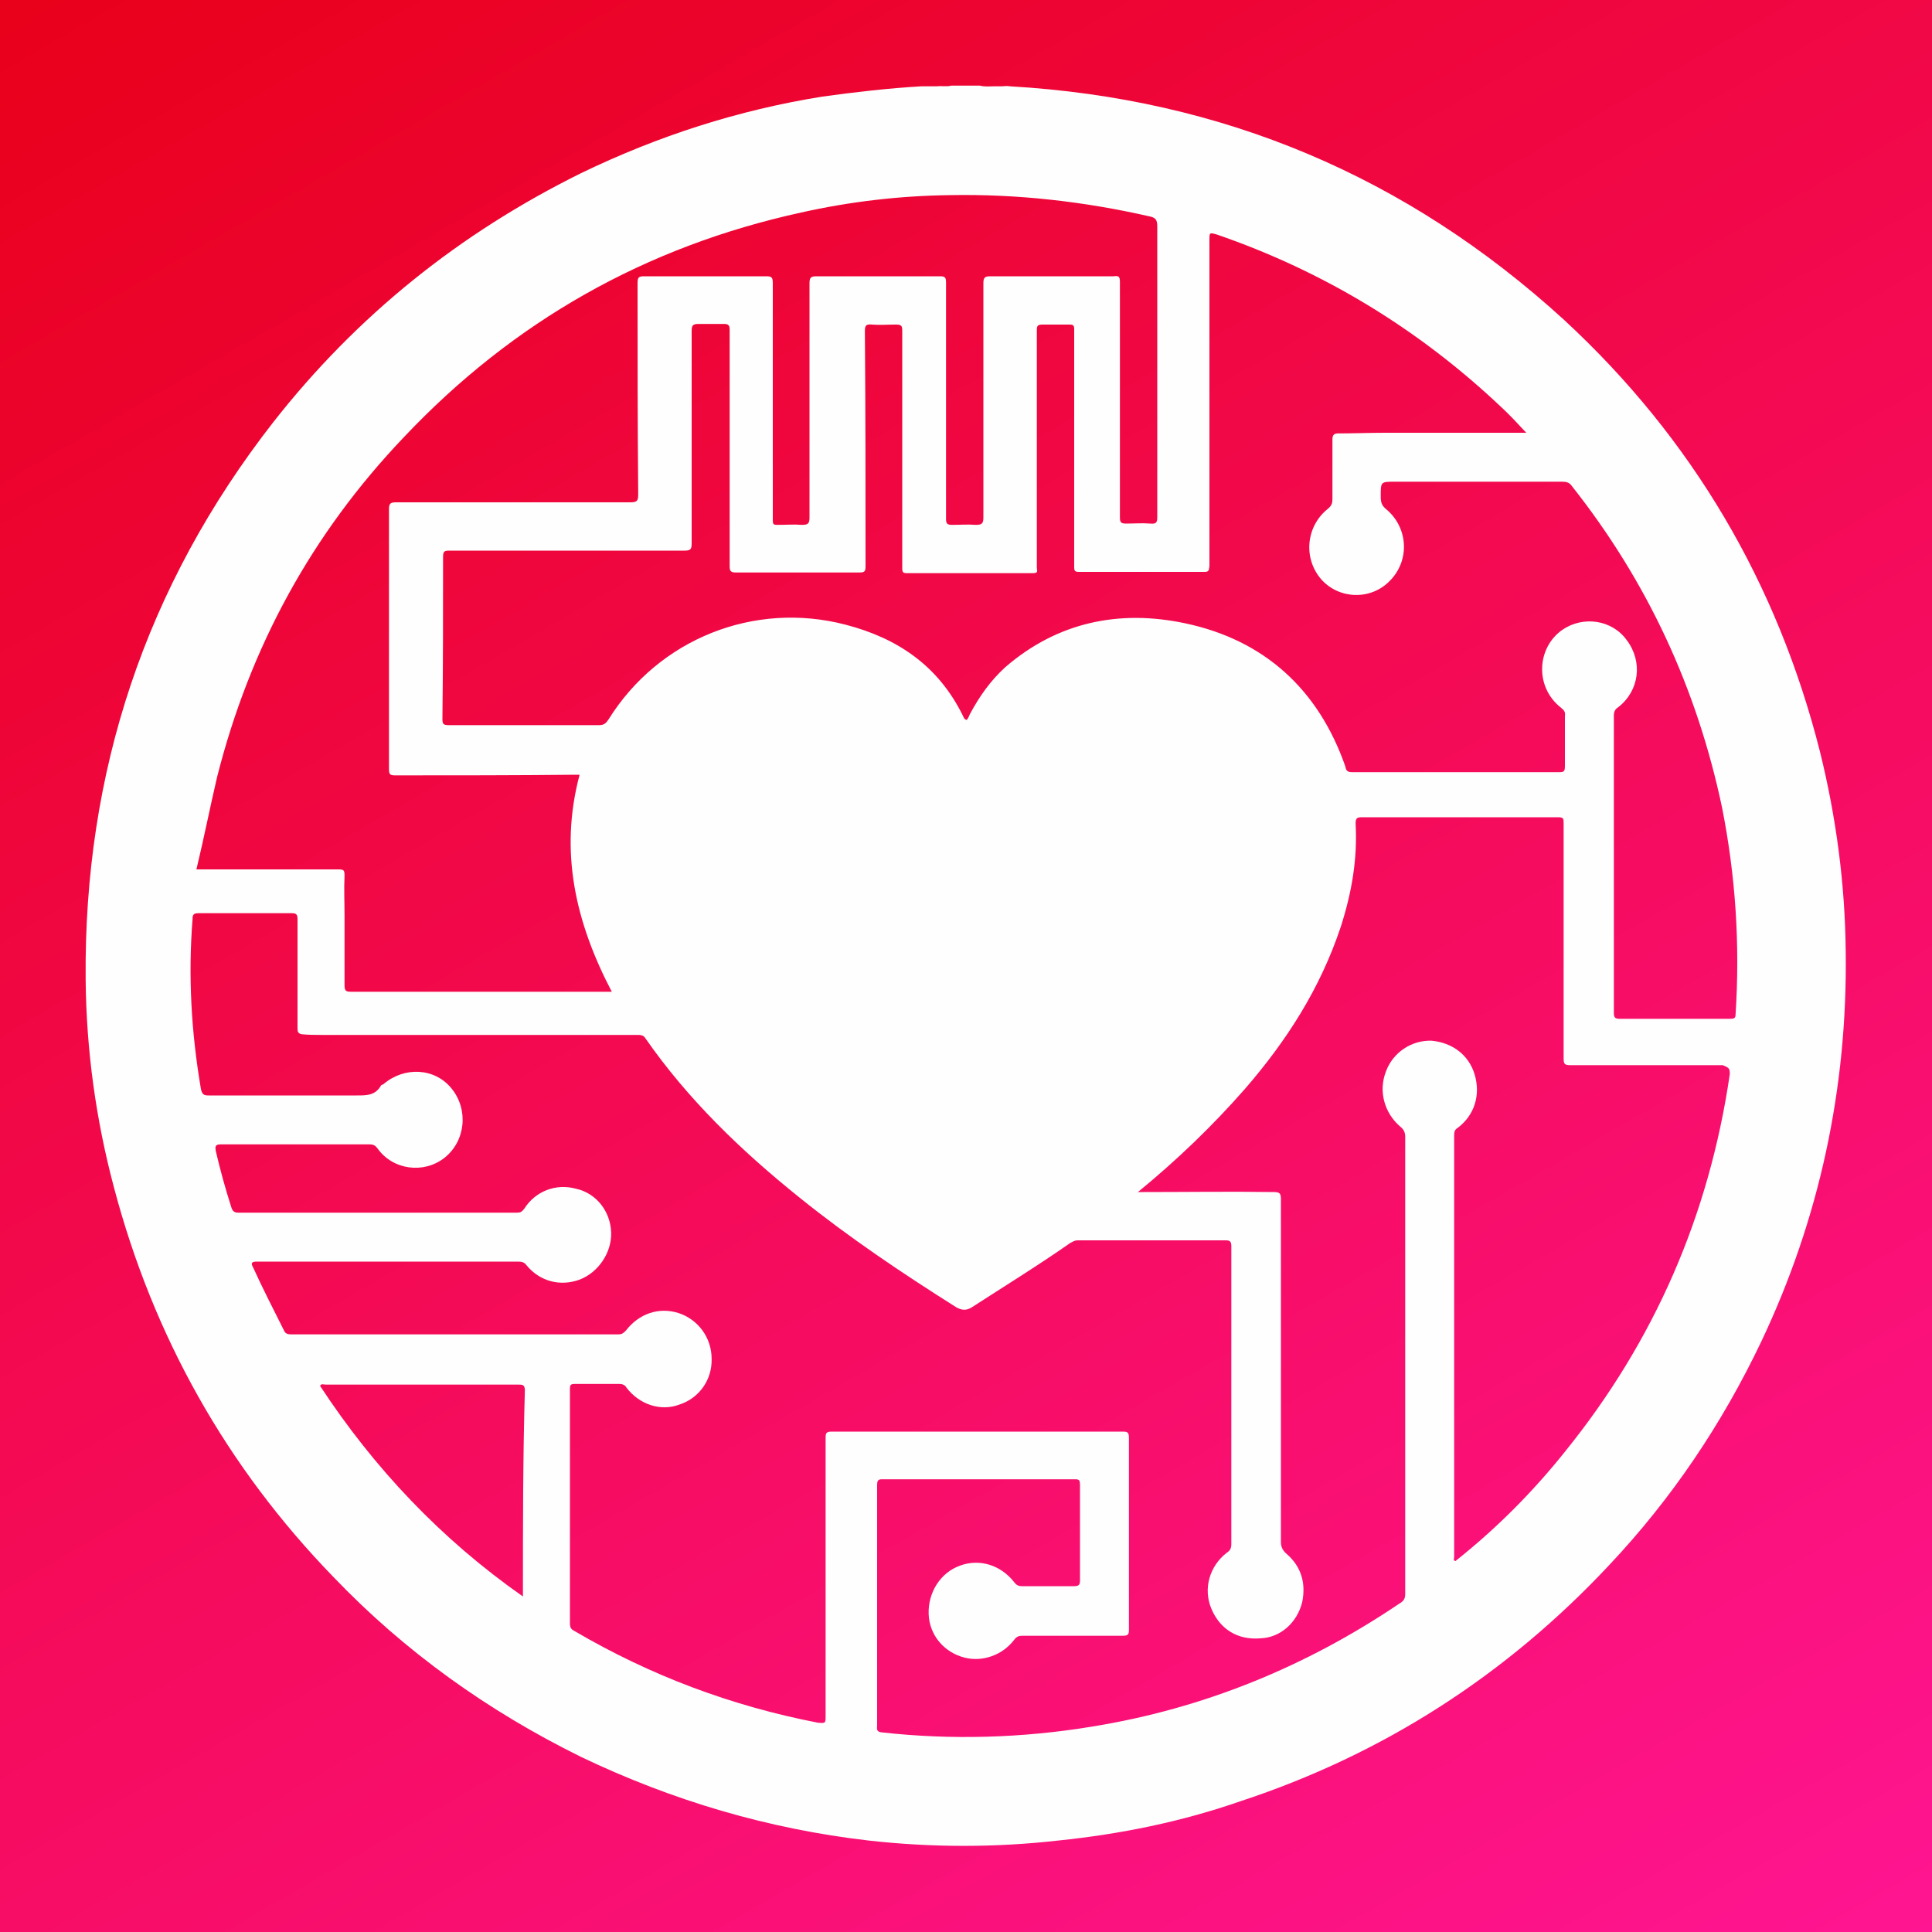
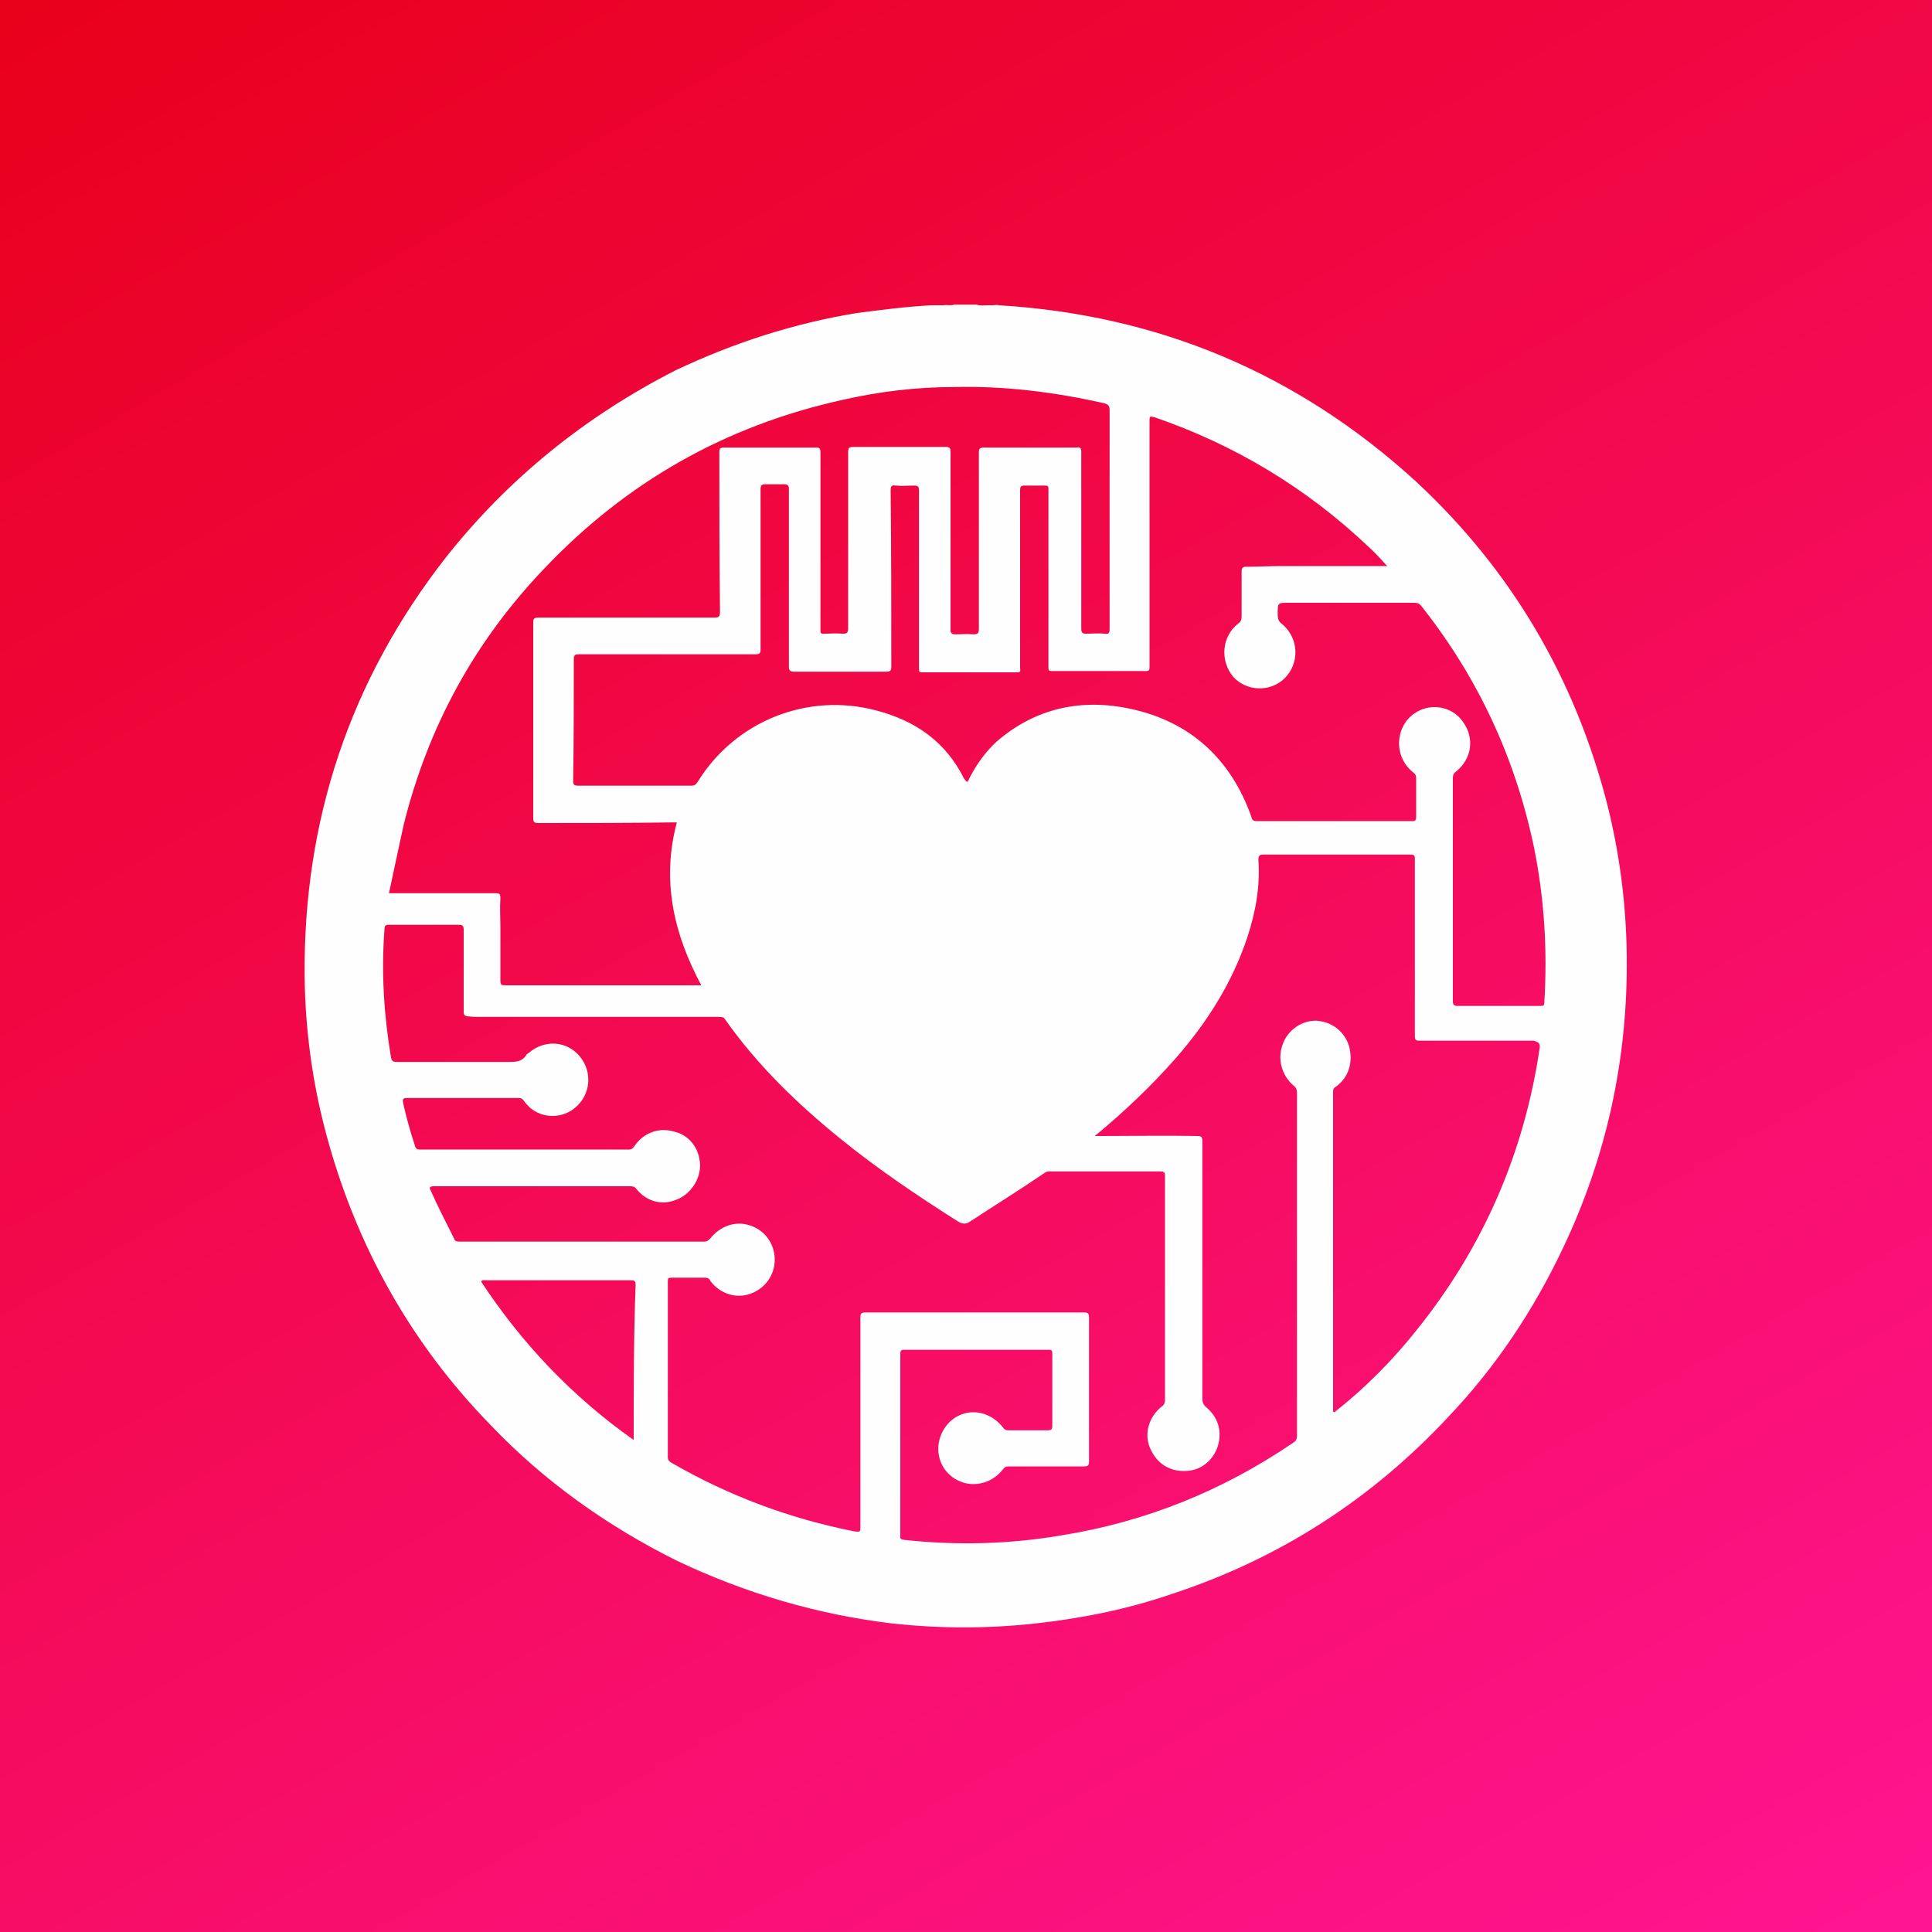
<svg xmlns="http://www.w3.org/2000/svg" version="1.1" id="Layer_1" x="0px" y="0px" viewBox="0 0 300 300" style="enable-background:new 0 0 300 300;" xml:space="preserve">
  <style type="text/css">
	.st0{fill:url(#SVGID_1_);}
	.st1{fill:#FEFEFE;}
</style>
-   <linearGradient id="SVGID_1_" gradientUnits="userSpaceOnUse" x1="47.548" y1="327.452" x2="252.452" y2="-27.452" gradientTransform="matrix(1 0 0 -1 0 300)">
+   <linearGradient id="SVGID_1_" gradientUnits="userSpaceOnUse" x1="47.548" y1="-227.452" x2="252.452" y2="127.452" gradientTransform="matrix(1 0 0 1 0 200)">
    <stop offset="0" style="stop-color:#E9001A" />
    <stop offset="1" style="stop-color:#FF1591" />
  </linearGradient>
  <rect class="st0" width="300" height="300" />
-   <path class="st1" d="M286.6,147.7c-0.1-10.5-1.5-20.9-4-31c-6.6-26.1-19.8-48.6-39.7-67c-24.4-22.3-53.1-34.4-86.1-36.3  c-0.4-0.1-0.9,0-1.2,0s-0.9,0-1.2,0c-0.7,0-1.5,0.1-2.2-0.1c-1.5,0-2.9,0-4.5,0c-0.7,0.2-1.5,0-2.2,0.1c-0.4,0-0.9,0-1.2,0  s-0.9,0-1.2,0c-5.2,0.3-10.3,0.9-15.4,1.6c-13.1,2.1-25.5,6.1-37.5,11.9C71.4,36.2,55.4,49,42.4,65.6C22.6,91,13,119.9,13.3,152.1  c0.1,11,1.6,21.8,4.4,32.3c6.1,23.1,17.5,43.4,34.1,60.5c11.1,11.6,24,20.8,38.4,27.9c14.2,6.8,29.1,11.2,44.7,13  c9.8,1.1,19.7,1.1,29.4,0c9.7-1,19.1-2.9,28.3-6.1c22.2-7.3,41.3-19.6,57.3-36.7c9.7-10.3,17.5-21.9,23.6-34.7  C282.5,189.3,286.9,169,286.6,147.7z M33.7,120.7c5.1-20.2,14.7-37.8,29-52.8c17-18,37.5-29.6,61.7-34.9c7.6-1.7,15.3-2.6,23.1-2.7  c10.5-0.2,20.9,1,31,3.3c1,0.2,1.2,0.6,1.2,1.6c0,15,0,29.9,0,45c0,0.9-0.1,1.2-1.1,1.1c-1.2-0.1-2.4,0-3.8,0  c-0.7,0-0.9-0.2-0.9-0.9c0-8.4,0-17,0-25.4c0-3.8,0-7.6,0-11.2c0-0.9-0.2-1-1-0.9c-6.4,0-12.7,0-19.1,0c-0.9,0-1.1,0.2-1.1,1.1  c0,12.1,0,24.2,0,36.3c0,1-0.2,1.2-1.2,1.2c-1.2-0.1-2.4,0-3.7,0c-0.7,0-0.9-0.2-0.9-0.9c0-6.1,0-12.1,0-18.1c0-6.2,0-12.3,0-18.6  c0-0.9-0.2-1-1-1c-6.4,0-12.7,0-19.1,0c-0.9,0-1.1,0.2-1.1,1.1c0,12.1,0,24.2,0,36.3c0,1-0.2,1.2-1.2,1.2c-1.2-0.1-2.4,0-3.8,0  c-0.6,0-0.7-0.1-0.7-0.7c0-1.5,0-2.9,0-4.4c0-10.8,0-21.5,0-32.4c0-1-0.2-1.1-1.1-1.1c-6.2,0-12.6,0-18.8,0C99.2,42.9,99,43,99,44  c0,10.9,0,21.9,0.1,32.7c0,1-0.1,1.3-1.2,1.3c-12.1,0-24.3,0-36.4,0c-0.9,0-1.1,0.2-1.1,1.1c0,13.4,0,26.9,0,40.3c0,0.9,0.2,1,1,1  c9.3,0,18.7,0,28-0.1c0.1,0,0.4,0,0.6,0c-3.2,12-0.6,23,5,33.7c-0.4,0-0.6,0-0.9,0c-13.2,0-26.3,0-39.5,0c-0.9,0-1.1-0.1-1.1-1.1  c0-3.7,0-7.2,0-10.8c0-2.1-0.1-4,0-6.1c0-0.9-0.1-1-1-1c-7,0-13.9,0-20.8,0c-0.4,0-0.7,0-1.2,0C31.7,130,32.6,125.4,33.7,120.7z   M81.2,247.4c0,0.1,0,0.2,0,0.5C68.5,239,58.1,228,49.7,215.2c0.2-0.4,0.5-0.2,0.9-0.2c10,0,19.9,0,29.9,0c0.6,0,1,0,1,0.9  C81.2,226.3,81.2,236.8,81.2,247.4z M268.6,166.8c-3.2,21.9-11.7,41.4-25.5,58.5c-5.1,6.4-10.8,12.1-17.1,17.1  c-0.4-0.1-0.2-0.4-0.2-0.6c0-21.9,0-43.7,0-65.5c0-0.6,0.1-0.9,0.6-1.2c2.6-2,3.5-5.1,2.6-8.2c-0.9-3.1-3.5-5-6.7-5.3  c-3.1-0.1-6,1.8-7.1,4.8c-1.2,3.1-0.2,6.5,2.3,8.6c0.5,0.4,0.7,0.9,0.7,1.5c0,23.7,0,47.4,0,71c0,0.7-0.2,1.1-0.9,1.5  c-14.5,9.8-30.4,16.3-47.7,19.1c-10.9,1.8-21.9,2.1-32.7,0.9c-0.9-0.1-0.7-0.6-0.7-1.1c0-9.3,0-18.7,0-28c0-3.1,0-6.1,0-9.3  c0-0.6,0.1-0.9,0.7-0.9c10,0,20,0,30.1,0c0.6,0,0.7,0.2,0.7,0.9c0,4.9,0,9.8,0,14.8c0,0.6-0.1,0.9-0.9,0.9c-2.7,0-5.4,0-8.1,0  c-0.6,0-0.9-0.2-1.2-0.6c-2.1-2.7-5.4-3.7-8.4-2.6c-3.1,1.1-5,4.2-4.9,7.5s2.4,6,5.6,6.8c2.8,0.7,5.9-0.4,7.7-2.8  c0.4-0.5,0.7-0.6,1.3-0.6c5.3,0,10.4,0,15.5,0c0.9,0,1-0.2,1-1c0-9.9,0-19.8,0-29.7c0-0.9-0.2-1-1-1c-15,0-30.1,0-45.1,0  c-0.9,0-1,0.2-1,1c0,14.4,0,28.8,0,43.1c0,1.2,0,1.2-1.2,1.1c-13.4-2.6-26-7.3-37.9-14.3c-0.4-0.2-0.6-0.5-0.6-1.1  c0-12.2,0-24.3,0-36.5c0-0.5,0.1-0.7,0.7-0.7c2.3,0,4.6,0,7,0c0.5,0,0.9,0.2,1.1,0.6c2,2.6,5.3,3.7,8.2,2.6c3.1-1,5.1-3.9,5-7.1  c0-3.3-2.1-6.1-5.1-7.1c-3.1-1-6.2,0.1-8.2,2.7c-0.4,0.4-0.6,0.6-1.2,0.6c-17,0-33.8,0-50.8,0c-0.5,0-0.9-0.1-1.1-0.6  c-1.6-3.2-3.3-6.5-4.8-9.8c-0.4-0.7-0.2-0.9,0.6-0.9c13.6,0,27,0,40.6,0c0.5,0,0.9,0.1,1.2,0.5c2.1,2.6,5.3,3.4,8.3,2.3  c2.9-1.1,5-4.2,4.9-7.3c-0.1-3.3-2.3-6.1-5.4-6.8c-3.2-0.9-6.4,0.4-8.1,3.1c-0.4,0.5-0.6,0.6-1.1,0.6c-14.4,0-28.8,0-43.3,0  c-0.6,0-0.9-0.2-1.1-0.9c-0.9-2.8-1.7-5.7-2.4-8.7c-0.1-0.6-0.1-1,0.7-1c7.7,0,15.5,0,23.2,0c0.6,0,0.9,0.2,1.2,0.6  c2.4,3.4,7.2,4,10.4,1.5c3.3-2.6,3.8-7.5,1.1-10.8c-2.6-3.2-7.3-3.4-10.5-0.7c-0.1,0.1-0.2,0.1-0.4,0.2c-0.9,1.6-2.2,1.6-3.8,1.6  c-7.7,0-15.3,0-23,0c-0.7,0-1-0.1-1.2-1c-1.5-8.8-2-17.5-1.3-26.4c0-0.6,0.1-0.9,0.9-0.9c4.9,0,9.7,0,14.5,0c0.7,0,0.9,0.2,0.9,0.9  c0,5.6,0,11.2,0,16.9c0,0.5,0,0.9,0.7,1c1,0.1,2,0.1,2.9,0.1c16.4,0,32.7,0,49.1,0c0.5,0,1,0,1.3,0.5c6.6,9.5,14.9,17.5,24,24.8  c7.7,6.2,15.9,11.7,24.3,17c0.9,0.5,1.6,0.5,2.4,0c5.1-3.3,10.3-6.5,15.3-10c0.4-0.2,0.7-0.4,1.1-0.4c7.7,0,15.3,0,23,0  c0.6,0,0.9,0.1,0.9,0.9c0,15.4,0,30.9,0,46.3c0,0.6-0.2,1-0.7,1.3c-2.7,2.1-3.7,5.6-2.4,8.7c1.3,3.1,4,4.9,7.6,4.6  c3.1-0.1,5.7-2.4,6.5-5.6c0.6-2.9-0.1-5.5-2.4-7.5c-0.6-0.5-0.9-1.1-0.9-1.8c0-17.7,0-35.6,0-53.3c0-0.9-0.2-1.1-1.1-1.1  c-6.7-0.1-13.4,0-20.2,0c-0.2,0-0.5,0-0.9,0c6.1-5,11.6-10.3,16.6-16c6.5-7.5,11.7-15.6,14.9-25.2c1.7-5.3,2.6-10.5,2.3-16  c0-0.7,0.1-1,0.9-1c10.1,0,20.4,0,30.5,0c0.9,0,0.9,0.2,0.9,1c0,12.1,0,24.3,0,36.4c0,0.9,0.1,1.1,1.1,1.1c7.8,0,15.8,0,23.6,0  C268.5,165.8,268.6,165.9,268.6,166.8z M269.5,157.5c0,0.6-0.2,0.7-0.9,0.7c-5.7,0-11.5,0-17.1,0c-0.7,0-0.9-0.2-0.9-0.9  c0-15.4,0-30.8,0-46.2c0-0.6,0.2-1,0.7-1.3c3.3-2.6,3.8-7.1,1.3-10.4c-2.3-3.2-6.8-3.8-10-1.6c-4,2.8-4.3,8.9-0.2,12.1  c0.5,0.4,0.7,0.7,0.6,1.3c0,2.6,0,5.3,0,7.8c0,0.6-0.1,0.9-0.7,0.9c-10.8,0-21.5,0-32.4,0c-0.6,0-0.9-0.2-1-0.9  c-4.2-12-12.6-19.6-24.8-22.2c-10.3-2.2-19.9-0.2-28,6.8c-2.3,2.1-4,4.5-5.5,7.3c-0.1,0.2-0.2,0.6-0.5,0.9c-0.4-0.1-0.5-0.5-0.6-0.7  c-3.8-7.7-10.1-12-18.2-14.1c-14.2-3.7-29,2.2-36.8,14.7c-0.4,0.6-0.7,0.9-1.5,0.9c-7.8,0-15.5,0-23.3,0c-0.9,0-1-0.2-1-1  c0.1-8.3,0.1-16.7,0.1-25.1c0-0.9,0.2-1,1-1c12.2,0,24.3,0,36.5,0c0.9,0,1.1-0.2,1.1-1.1c0-11,0-22,0-33c0-0.9,0.2-1.1,1.1-1.1  c1.2,0,2.6,0,3.9,0c0.7,0,0.9,0.2,0.9,0.9c0,6.1,0,12.1,0,18.2s0,12.3,0,18.5c0,0.7,0.1,1,1,1c6.4,0,12.7,0,19.1,0c0.9,0,1-0.2,1-1  c0-12.1,0-24.3-0.1-36.4c0-0.9,0.1-1.2,1.1-1.1c1.2,0.1,2.4,0,3.7,0c0.9,0,1,0.2,1,1c0,10.8,0,21.5,0,32.4c0,1.5,0,2.9,0,4.5  c0,0.5,0.1,0.7,0.7,0.7c6.5,0,13.1,0,19.6,0c0.9,0,0.6-0.4,0.6-0.9c0-7.2,0-14.3,0-21.5c0-5.1,0-10.1,0-15.3c0-0.7,0.1-0.9,0.9-0.9  c1.3,0,2.8,0,4.2,0c0.5,0,0.7,0.1,0.7,0.7c0,10.1,0,20.4,0,30.5c0,2.2,0,4.4,0,6.5c0,0.5,0.1,0.7,0.7,0.7c6.5,0,13.1,0,19.6,0  c0.7,0,0.6-0.4,0.7-0.9c0-2.6,0-5.3,0-7.8c0-14.3,0-28.5,0-42.8c0-1.2,0-1.2,1.1-0.9c16.6,5.7,31.4,14.7,44.2,26.8  c1.3,1.2,2.6,2.6,3.9,4c-0.5,0-0.9,0-1.2,0c-6.8,0-13.8,0-20.7,0c-2.4,0-4.9,0.1-7.3,0.1c-0.6,0-0.9,0.2-0.9,0.9c0,3.2,0,6.2,0,9.3  c0,0.6-0.1,1-0.7,1.5c-3.4,2.7-3.9,7.7-1,11c2.8,3.1,7.7,3.2,10.6,0.2c3.1-3.1,2.9-8.1-0.4-11c-0.9-0.7-1-1.2-1-2.2  c0-2.2,0-2.2,2.2-2.2c8.7,0,17.4,0,26,0c0.6,0,1.1,0.1,1.5,0.7c11.7,14.8,19.4,31.4,23.3,49.9C269.5,136,270.2,146.6,269.5,157.5z" />
+   <path class="st1" d="M252.6,148.3c-0.1-7.9-1.1-15.7-3-23.3c-5-19.6-14.9-36.5-29.8-50.3c-18.3-16.7-39.9-25.8-64.7-27.3  c-0.3-0.1-0.7,0-0.9,0c-0.2,0-0.7,0-0.9,0c-0.5,0-1.1,0.1-1.7-0.1c-1.1,0-2.2,0-3.4,0c-0.5,0.2-1.1,0-1.7,0.1c-0.3,0-0.7,0-0.9,0  c-0.2,0-0.7,0-0.9,0c-3.9,0.2-7.7,0.7-11.6,1.2c-9.8,1.6-19.1,4.6-28.2,8.9C91,64.6,79,74.2,69.2,86.6c-14.9,19.1-22.1,40.8-21.9,65  c0.1,8.3,1.2,16.4,3.3,24.3c4.6,17.3,13.1,32.6,25.6,45.4c8.3,8.7,18,15.6,28.8,21c10.7,5.1,21.9,8.4,33.6,9.8  c7.4,0.8,14.8,0.8,22.1,0c7.3-0.8,14.3-2.2,21.3-4.6c16.7-5.5,31-14.7,43-27.6c7.3-7.7,13.1-16.4,17.7-26.1  C249.5,179.5,252.8,164.3,252.6,148.3z M62.7,128c3.8-15.2,11-28.4,21.8-39.7c12.8-13.5,28.2-22.2,46.3-26.2c5.7-1.3,11.5-2,17.3-2  c7.9-0.2,15.7,0.8,23.3,2.5c0.8,0.2,0.9,0.5,0.9,1.2c0,11.3,0,22.5,0,33.8c0,0.7-0.1,0.9-0.8,0.8c-0.9-0.1-1.8,0-2.9,0  c-0.5,0-0.7-0.2-0.7-0.7c0-6.3,0-12.8,0-19.1c0-2.9,0-5.7,0-8.4c0-0.7-0.2-0.8-0.8-0.7c-4.8,0-9.5,0-14.3,0c-0.7,0-0.8,0.2-0.8,0.8  c0,9.1,0,18.2,0,27.3c0,0.8-0.2,0.9-0.9,0.9c-0.9-0.1-1.8,0-2.8,0c-0.5,0-0.7-0.2-0.7-0.7c0-4.6,0-9.1,0-13.6c0-4.7,0-9.2,0-14  c0-0.7-0.2-0.8-0.8-0.8c-4.8,0-9.5,0-14.3,0c-0.7,0-0.8,0.2-0.8,0.8c0,9.1,0,18.2,0,27.3c0,0.8-0.2,0.9-0.9,0.9  c-0.9-0.1-1.8,0-2.9,0c-0.5,0-0.5-0.1-0.5-0.5c0-1.1,0-2.2,0-3.3c0-8.1,0-16.1,0-24.3c0-0.8-0.2-0.8-0.8-0.8c-4.7,0-9.5,0-14.1,0  c-0.7,0-0.8,0.1-0.8,0.8c0,8.2,0,16.4,0.1,24.6c0,0.8-0.1,1-0.9,1c-9.1,0-18.2,0-27.3,0c-0.7,0-0.8,0.2-0.8,0.8  c0,10.1,0,20.2,0,30.3c0,0.7,0.2,0.8,0.8,0.8c7,0,14,0,21-0.1c0.1,0,0.3,0,0.5,0c-2.4,9-0.5,17.3,3.8,25.3c-0.3,0-0.5,0-0.7,0  c-9.9,0-19.8,0-29.7,0c-0.7,0-0.8-0.1-0.8-0.8c0-2.8,0-5.4,0-8.1c0-1.6-0.1-3,0-4.6c0-0.7-0.1-0.8-0.8-0.8c-5.3,0-10.4,0-15.6,0  c-0.3,0-0.5,0-0.9,0C61.2,135,61.9,131.6,62.7,128z M98.4,223.2c0,0.1,0,0.2,0,0.4c-9.5-6.7-17.3-14.9-23.7-24.6  c0.2-0.3,0.4-0.2,0.7-0.2c7.5,0,14.9,0,22.5,0c0.5,0,0.8,0,0.8,0.7C98.4,207.3,98.4,215.2,98.4,223.2z M239.1,162.6  c-2.4,16.4-8.8,31.1-19.1,43.9c-3.8,4.8-8.1,9.1-12.8,12.8c-0.3-0.1-0.2-0.3-0.2-0.5c0-16.4,0-32.8,0-49.2c0-0.5,0.1-0.7,0.5-0.9  c2-1.5,2.6-3.8,2-6.2c-0.7-2.3-2.6-3.8-5-4c-2.3-0.1-4.5,1.4-5.3,3.6c-0.9,2.3-0.2,4.9,1.7,6.5c0.4,0.3,0.5,0.7,0.5,1.1  c0,17.8,0,35.6,0,53.3c0,0.5-0.2,0.8-0.7,1.1c-10.9,7.4-22.8,12.2-35.8,14.3c-8.2,1.4-16.4,1.6-24.6,0.7c-0.7-0.1-0.5-0.5-0.5-0.8  c0-7,0-14,0-21c0-2.3,0-4.6,0-7c0-0.5,0.1-0.7,0.5-0.7c7.5,0,15,0,22.6,0c0.5,0,0.5,0.2,0.5,0.7c0,3.7,0,7.4,0,11.1  c0,0.5-0.1,0.7-0.7,0.7c-2,0-4.1,0-6.1,0c-0.5,0-0.7-0.2-0.9-0.5c-1.6-2-4.1-2.8-6.3-2c-2.3,0.8-3.8,3.2-3.7,5.6  c0.1,2.5,1.8,4.5,4.2,5.1c2.1,0.5,4.4-0.3,5.8-2.1c0.3-0.4,0.5-0.5,1-0.5c4,0,7.8,0,11.6,0c0.7,0,0.8-0.2,0.8-0.8  c0-7.4,0-14.9,0-22.3c0-0.7-0.2-0.8-0.8-0.8c-11.3,0-22.6,0-33.9,0c-0.7,0-0.8,0.2-0.8,0.8c0,10.8,0,21.6,0,32.4  c0,0.9,0,0.9-0.9,0.8c-10.1-2-19.5-5.5-28.5-10.7c-0.3-0.2-0.5-0.4-0.5-0.8c0-9.2,0-18.2,0-27.4c0-0.4,0.1-0.5,0.5-0.5  c1.7,0,3.5,0,5.3,0c0.4,0,0.7,0.2,0.8,0.5c1.5,2,4,2.8,6.2,2c2.3-0.8,3.8-2.9,3.8-5.3c0-2.5-1.6-4.6-3.8-5.3c-2.3-0.8-4.7,0.1-6.2,2  c-0.3,0.3-0.5,0.5-0.9,0.5c-12.8,0-25.4,0-38.1,0c-0.4,0-0.7-0.1-0.8-0.5c-1.2-2.4-2.5-4.9-3.6-7.4c-0.3-0.5-0.2-0.7,0.5-0.7  c10.2,0,20.3,0,30.5,0c0.4,0,0.7,0.1,0.9,0.4c1.6,2,4,2.6,6.2,1.7c2.2-0.8,3.8-3.2,3.7-5.5c-0.1-2.5-1.7-4.6-4.1-5.1  c-2.4-0.7-4.8,0.3-6.1,2.3c-0.3,0.4-0.5,0.5-0.8,0.5c-10.8,0-21.6,0-32.5,0c-0.5,0-0.7-0.2-0.8-0.7c-0.7-2.1-1.3-4.3-1.8-6.5  c-0.1-0.5-0.1-0.8,0.5-0.8c5.8,0,11.6,0,17.4,0c0.5,0,0.7,0.2,0.9,0.5c1.8,2.6,5.4,3,7.8,1.1c2.5-2,2.9-5.6,0.8-8.1  c-2-2.4-5.5-2.6-7.9-0.5c-0.1,0.1-0.2,0.1-0.3,0.2c-0.7,1.2-1.7,1.2-2.9,1.2c-5.8,0-11.5,0-17.3,0c-0.5,0-0.8-0.1-0.9-0.8  c-1.1-6.6-1.5-13.1-1-19.8c0-0.5,0.1-0.7,0.7-0.7c3.7,0,7.3,0,10.9,0c0.5,0,0.7,0.2,0.7,0.7c0,4.2,0,8.4,0,12.7c0,0.4,0,0.7,0.5,0.8  c0.8,0.1,1.5,0.1,2.2,0.1c12.3,0,24.6,0,36.9,0c0.4,0,0.8,0,1,0.4c5,7.1,11.2,13.1,18,18.6c5.8,4.7,11.9,8.8,18.2,12.8  c0.7,0.4,1.2,0.4,1.8,0c3.8-2.5,7.7-4.9,11.5-7.5c0.3-0.2,0.5-0.3,0.8-0.3c5.8,0,11.5,0,17.3,0c0.5,0,0.7,0.1,0.7,0.7  c0,11.6,0,23.2,0,34.8c0,0.5-0.2,0.8-0.5,1c-2,1.6-2.8,4.2-1.8,6.5c1,2.3,3,3.7,5.7,3.5c2.3-0.1,4.3-1.8,4.9-4.2  c0.5-2.2-0.1-4.1-1.8-5.6c-0.5-0.4-0.7-0.8-0.7-1.4c0-13.3,0-26.7,0-40c0-0.7-0.2-0.8-0.8-0.8c-5-0.1-10.1,0-15.2,0  c-0.2,0-0.4,0-0.7,0c4.6-3.8,8.7-7.7,12.5-12c4.9-5.6,8.8-11.7,11.2-18.9c1.3-4,2-7.9,1.7-12c0-0.5,0.1-0.8,0.7-0.8  c7.6,0,15.3,0,22.9,0c0.7,0,0.7,0.2,0.7,0.8c0,9.1,0,18.2,0,27.3c0,0.7,0.1,0.8,0.8,0.8c5.9,0,11.9,0,17.7,0  C239,161.9,239.1,162,239.1,162.6z M239.8,155.7c0,0.5-0.2,0.5-0.7,0.5c-4.3,0-8.6,0-12.8,0c-0.5,0-0.7-0.2-0.7-0.7  c0-11.6,0-23.1,0-34.7c0-0.5,0.2-0.8,0.5-1c2.5-2,2.9-5.3,1-7.8c-1.7-2.4-5.1-2.9-7.5-1.2c-3,2.1-3.2,6.7-0.2,9.1  c0.4,0.3,0.5,0.5,0.5,1c0,2,0,4,0,5.9c0,0.5-0.1,0.7-0.5,0.7c-8.1,0-16.1,0-24.3,0c-0.5,0-0.7-0.2-0.8-0.7  c-3.2-9-9.5-14.7-18.6-16.7c-7.7-1.7-14.9-0.2-21,5.1c-1.7,1.6-3,3.4-4.1,5.5c-0.1,0.2-0.2,0.5-0.4,0.7c-0.3-0.1-0.4-0.4-0.5-0.5  c-2.9-5.8-7.6-9-13.7-10.6c-10.7-2.8-21.8,1.7-27.6,11c-0.3,0.5-0.5,0.7-1.1,0.7c-5.9,0-11.6,0-17.5,0c-0.7,0-0.8-0.2-0.8-0.8  c0.1-6.2,0.1-12.5,0.1-18.8c0-0.7,0.2-0.8,0.8-0.8c9.2,0,18.2,0,27.4,0c0.7,0,0.8-0.2,0.8-0.8c0-8.3,0-16.5,0-24.8  c0-0.7,0.2-0.8,0.8-0.8c0.9,0,2,0,2.9,0c0.5,0,0.7,0.2,0.7,0.7c0,4.6,0,9.1,0,13.7s0,9.2,0,13.9c0,0.5,0.1,0.8,0.8,0.8  c4.8,0,9.5,0,14.3,0c0.7,0,0.8-0.2,0.8-0.8c0-9.1,0-18.2-0.1-27.3c0-0.7,0.1-0.9,0.8-0.8c0.9,0.1,1.8,0,2.8,0c0.7,0,0.8,0.2,0.8,0.8  c0,8.1,0,16.1,0,24.3c0,1.1,0,2.2,0,3.4c0,0.4,0.1,0.5,0.5,0.5c4.9,0,9.8,0,14.7,0c0.7,0,0.5-0.3,0.5-0.7c0-5.4,0-10.7,0-16.1  c0-3.8,0-7.6,0-11.5c0-0.5,0.1-0.7,0.7-0.7c1,0,2.1,0,3.2,0c0.4,0,0.5,0.1,0.5,0.5c0,7.6,0,15.3,0,22.9c0,1.7,0,3.3,0,4.9  c0,0.4,0.1,0.5,0.5,0.5c4.9,0,9.8,0,14.7,0c0.5,0,0.5-0.3,0.5-0.7c0-2,0-4,0-5.9c0-10.7,0-21.4,0-32.1c0-0.9,0-0.9,0.8-0.7  c12.5,4.3,23.6,11,33.2,20.1c1,0.9,2,2,2.9,3c-0.4,0-0.7,0-0.9,0c-5.1,0-10.4,0-15.5,0c-1.8,0-3.7,0.1-5.5,0.1  c-0.5,0-0.7,0.2-0.7,0.7c0,2.4,0,4.7,0,7c0,0.5-0.1,0.8-0.5,1.1c-2.6,2-2.9,5.8-0.8,8.3c2.1,2.3,5.8,2.4,8,0.2  c2.3-2.3,2.2-6.1-0.3-8.3c-0.7-0.5-0.8-0.9-0.8-1.7c0-1.7,0-1.7,1.7-1.7c6.5,0,13.1,0,19.5,0c0.5,0,0.8,0.1,1.1,0.5  c8.8,11.1,14.6,23.6,17.5,37.5C239.8,139.5,240.3,147.5,239.8,155.7z" />
</svg>
